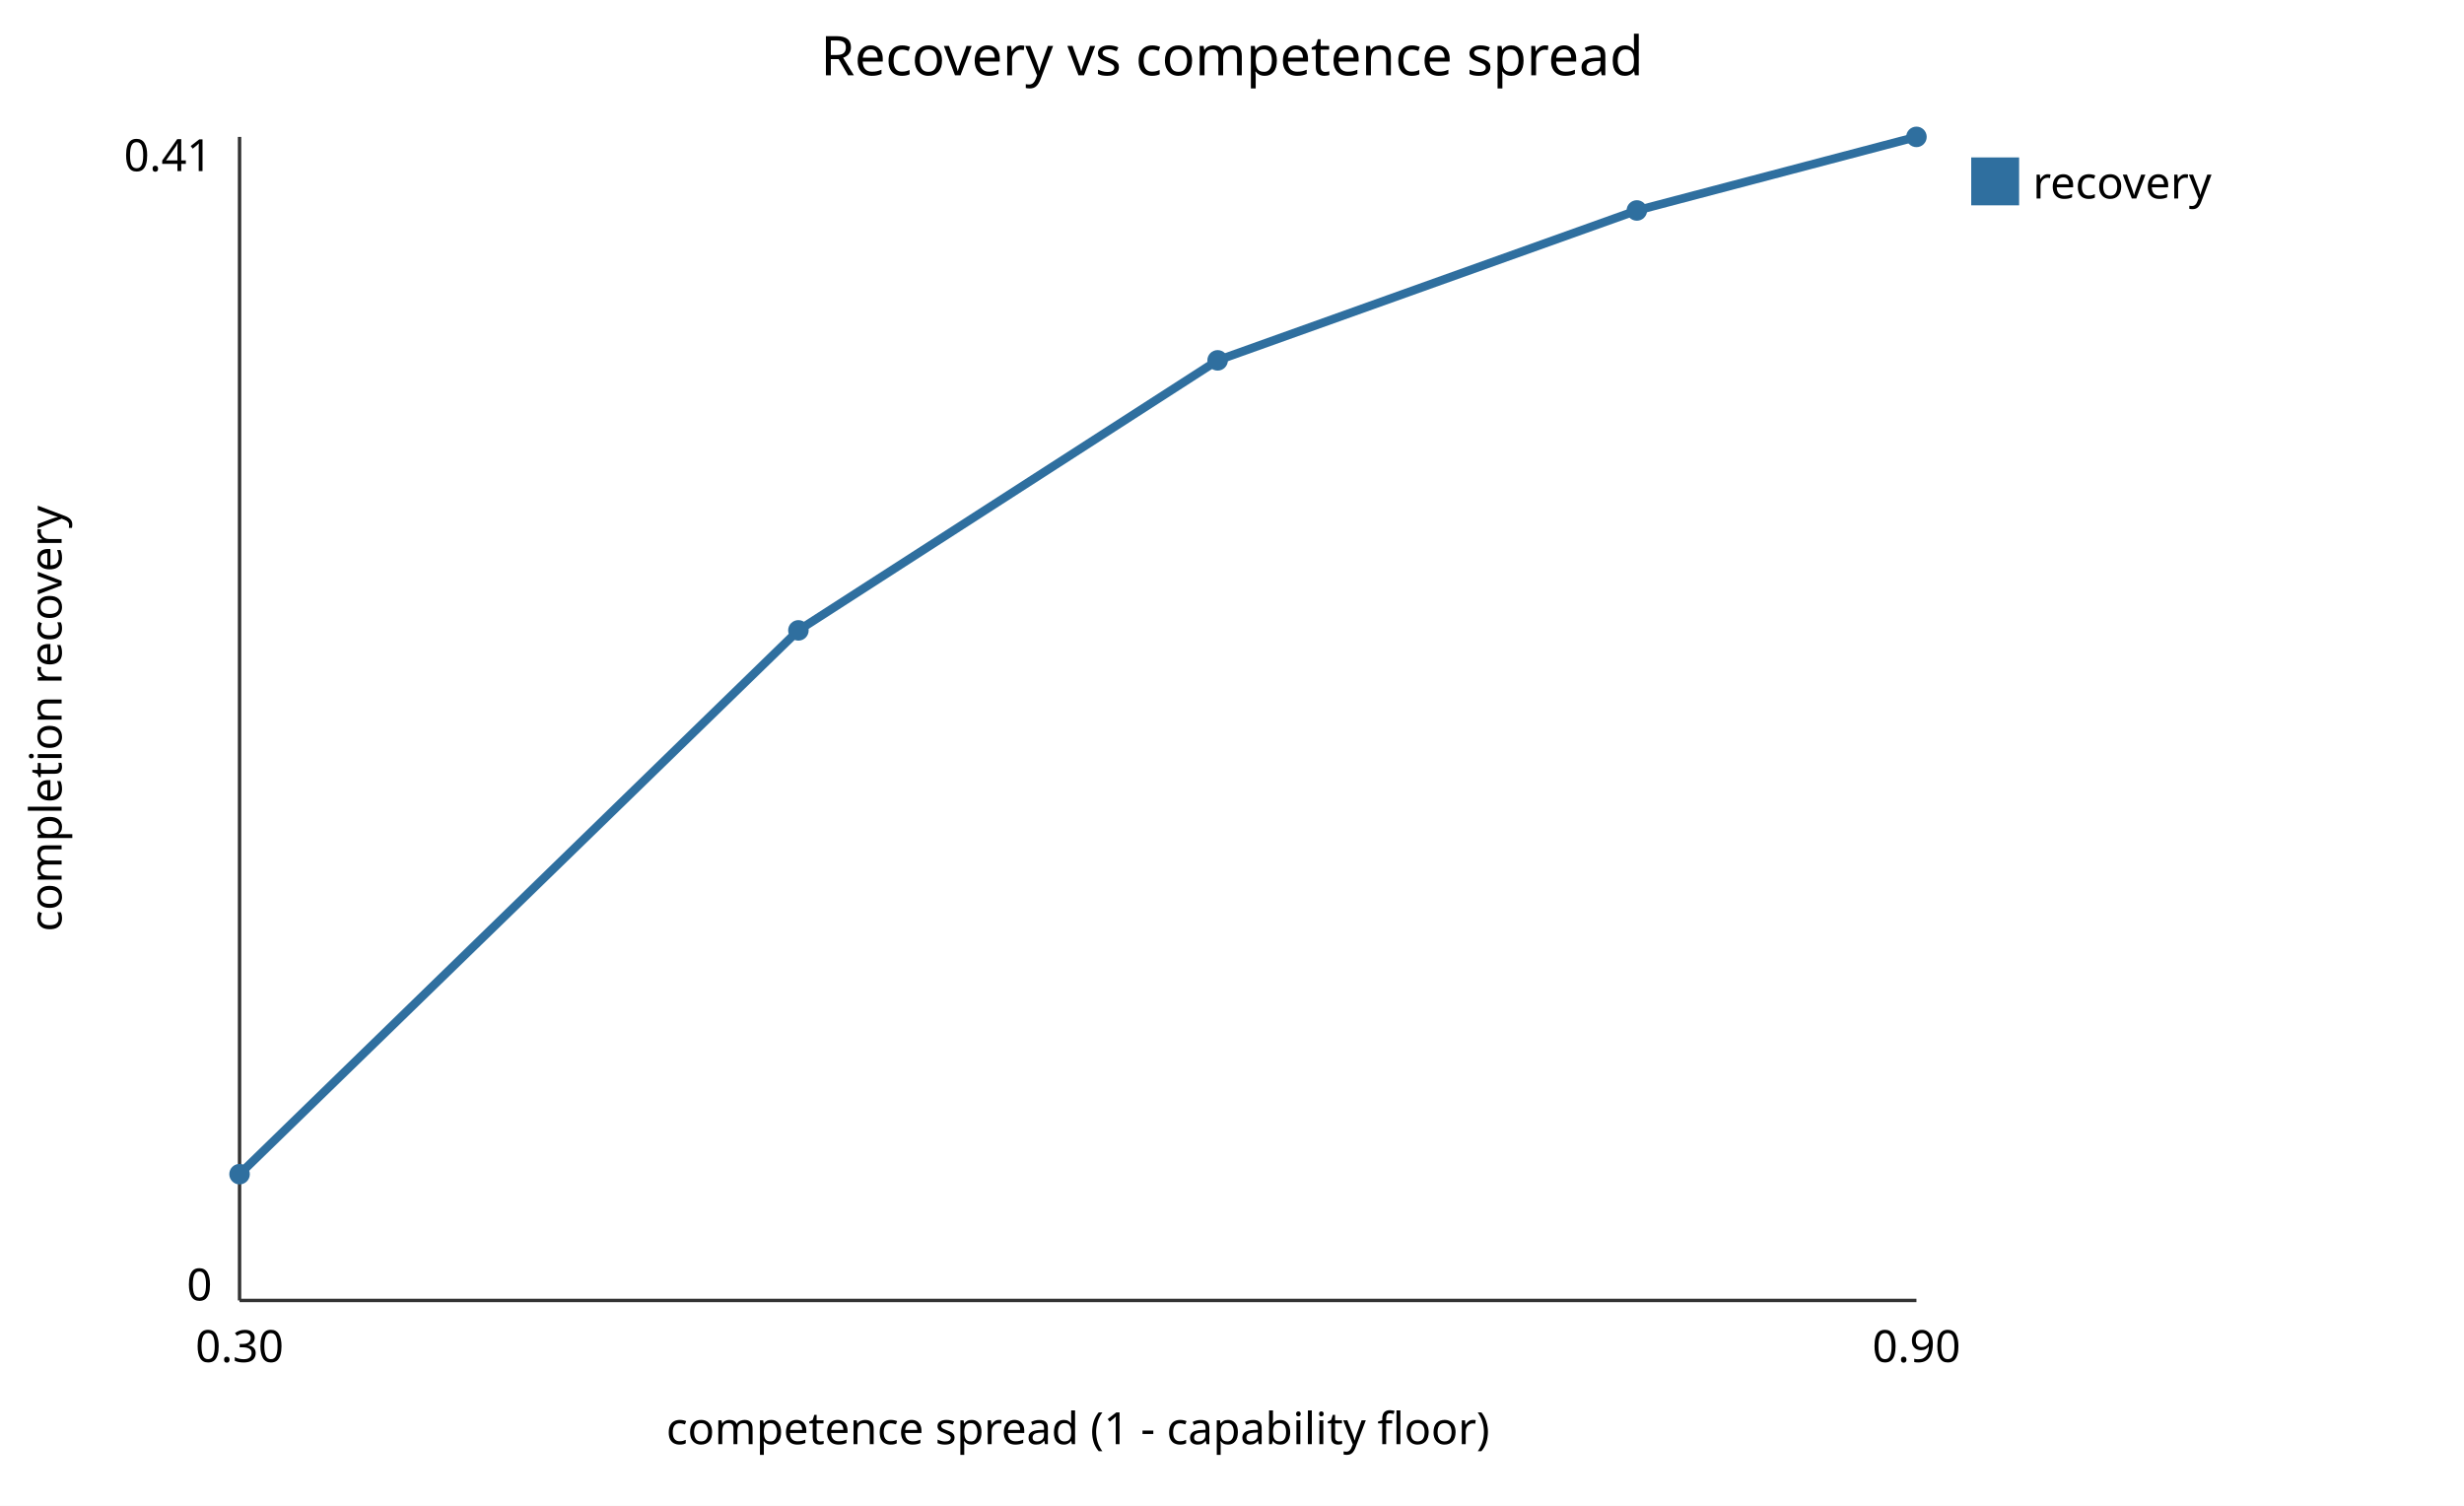
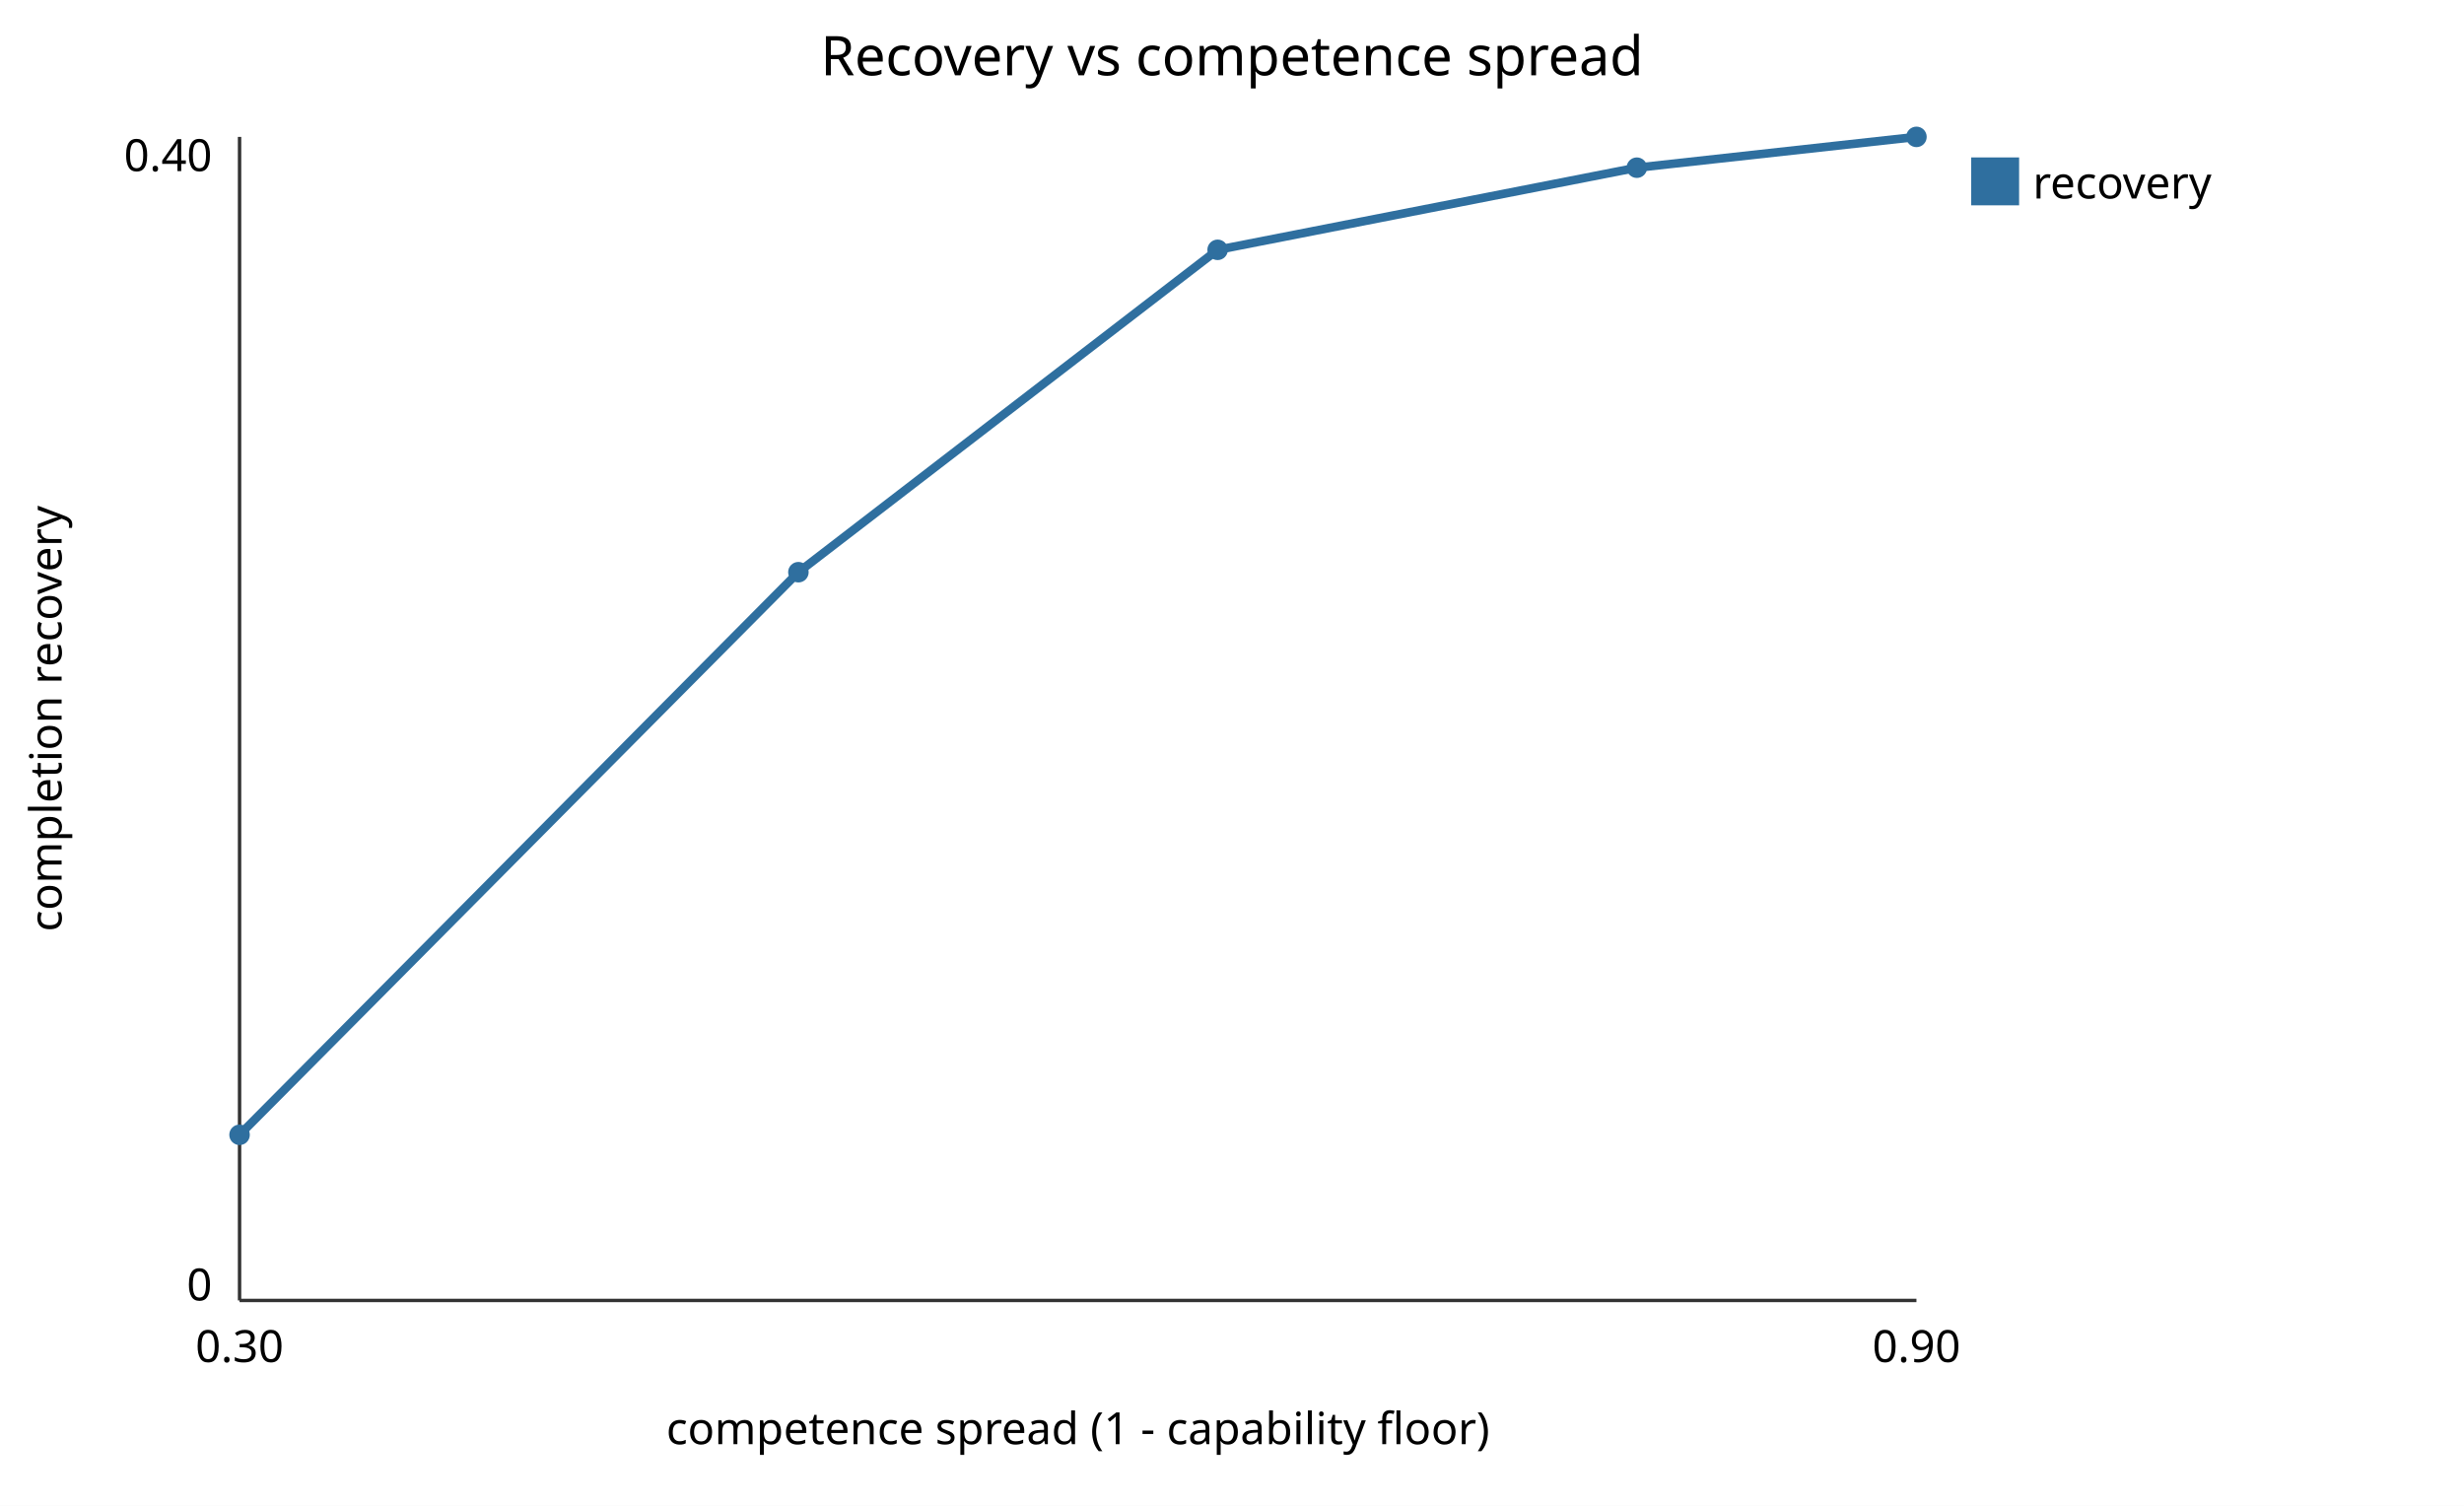
<svg xmlns="http://www.w3.org/2000/svg" width="720" height="440" viewBox="0 0 720 440" font-family="sans-serif" font-size="13">
  <rect width="720" height="440" fill="white" />
  <text x="360" y="22" text-anchor="middle" font-size="16">Recovery vs competence spread</text>
  <line x1="70" y1="380" x2="560" y2="380" stroke="#333" />
  <line x1="70" y1="380" x2="70" y2="40" stroke="#333" />
  <text x="315" y="422" text-anchor="middle">competence spread (1 - capability floor)</text>
  <text x="18" y="210" text-anchor="middle" transform="rotate(-90 18 210)">completion recovery</text>
-   <path d="M560.0 40.0 L478.3 61.5 L355.8 105.3 L233.3 184.2 L70.0 343.1" fill="none" stroke="#2f6f9f" stroke-width="2.5" />
+   <path d="M560.0 40.0 L478.3 49.0 L355.8 73.0 L233.3 167.2 L70.0 331.6" fill="none" stroke="#2f6f9f" stroke-width="2.5" />
  <circle cx="560.0" cy="40.0" r="3" fill="#2f6f9f" />
-   <circle cx="478.3" cy="61.5" r="3" fill="#2f6f9f" />
-   <circle cx="355.8" cy="105.3" r="3" fill="#2f6f9f" />
-   <circle cx="233.3" cy="184.2" r="3" fill="#2f6f9f" />
-   <circle cx="70.0" cy="343.1" r="3" fill="#2f6f9f" />
+   <circle cx="478.3" cy="49.0" r="3" fill="#2f6f9f" />
+   <circle cx="355.8" cy="73.0" r="3" fill="#2f6f9f" />
+   <circle cx="233.3" cy="167.2" r="3" fill="#2f6f9f" />
+   <circle cx="70.0" cy="331.6" r="3" fill="#2f6f9f" />
  <rect x="576" y="46" width="14" height="14" fill="#2f6f9f" />
  <text x="594" y="58">recovery</text>
  <text x="70" y="398" text-anchor="middle">0.30</text>
  <text x="560" y="398" text-anchor="middle">0.90</text>
  <text x="62" y="380" text-anchor="end">0</text>
-   <text x="62" y="50" text-anchor="end">0.41</text>
+   <text x="62" y="50" text-anchor="end">0.40</text>
</svg>
